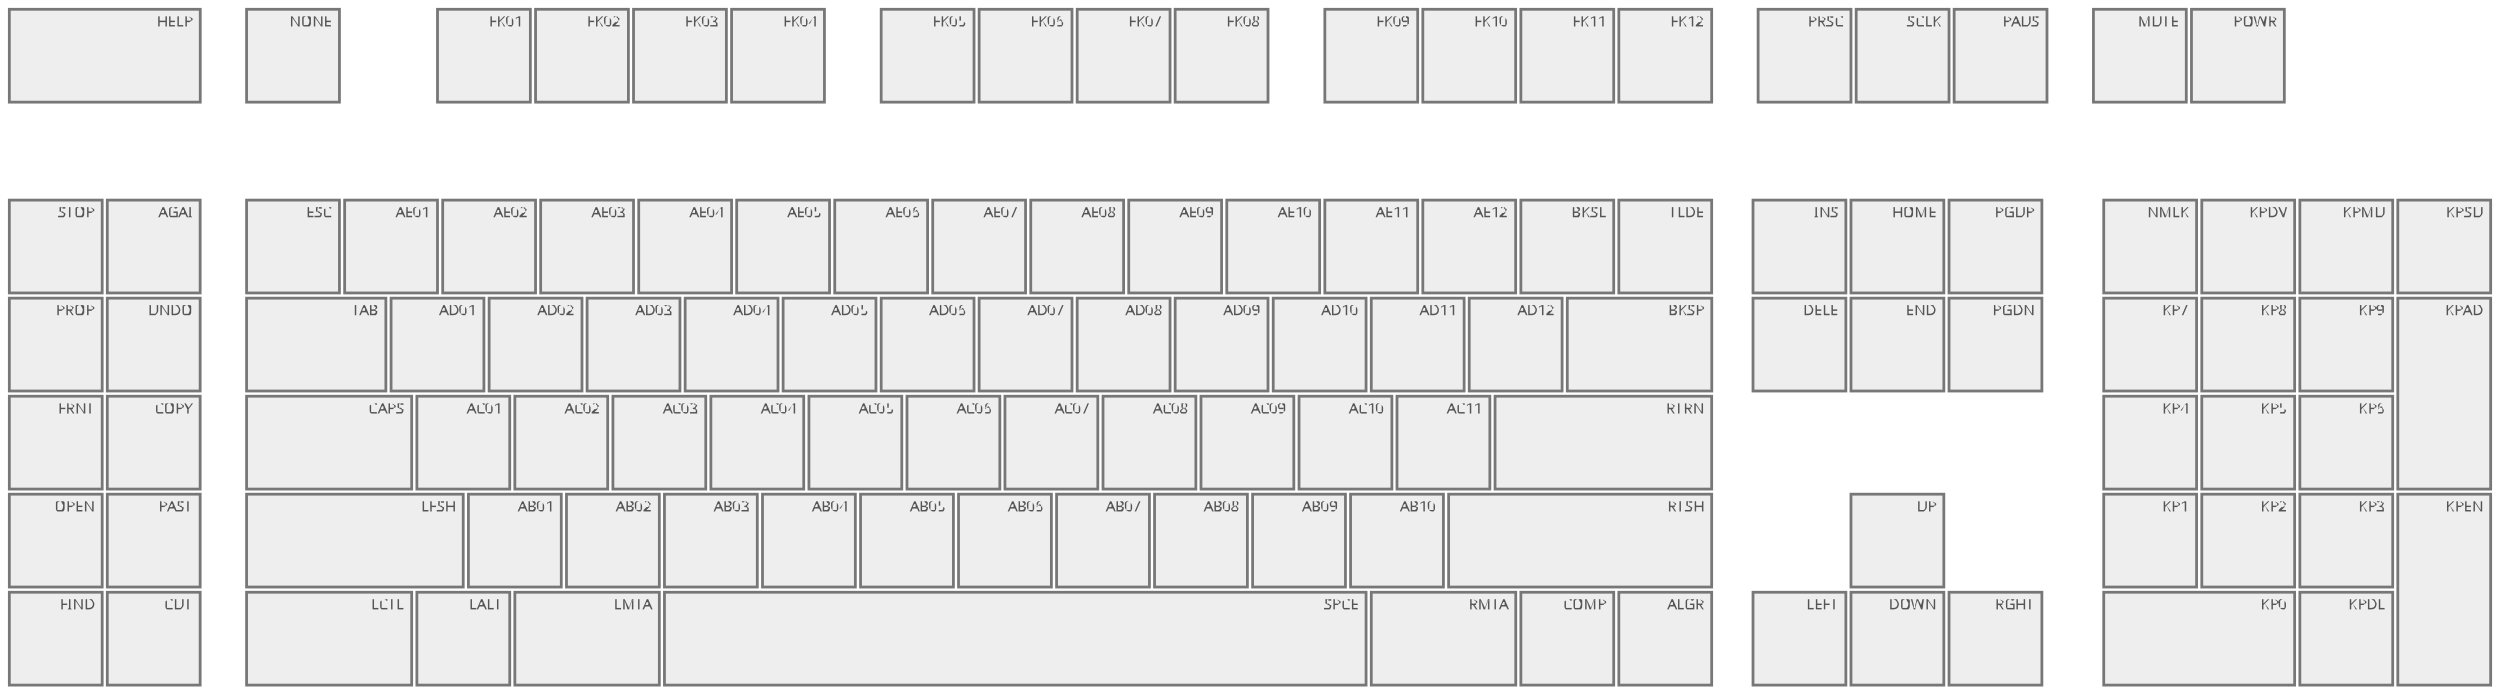
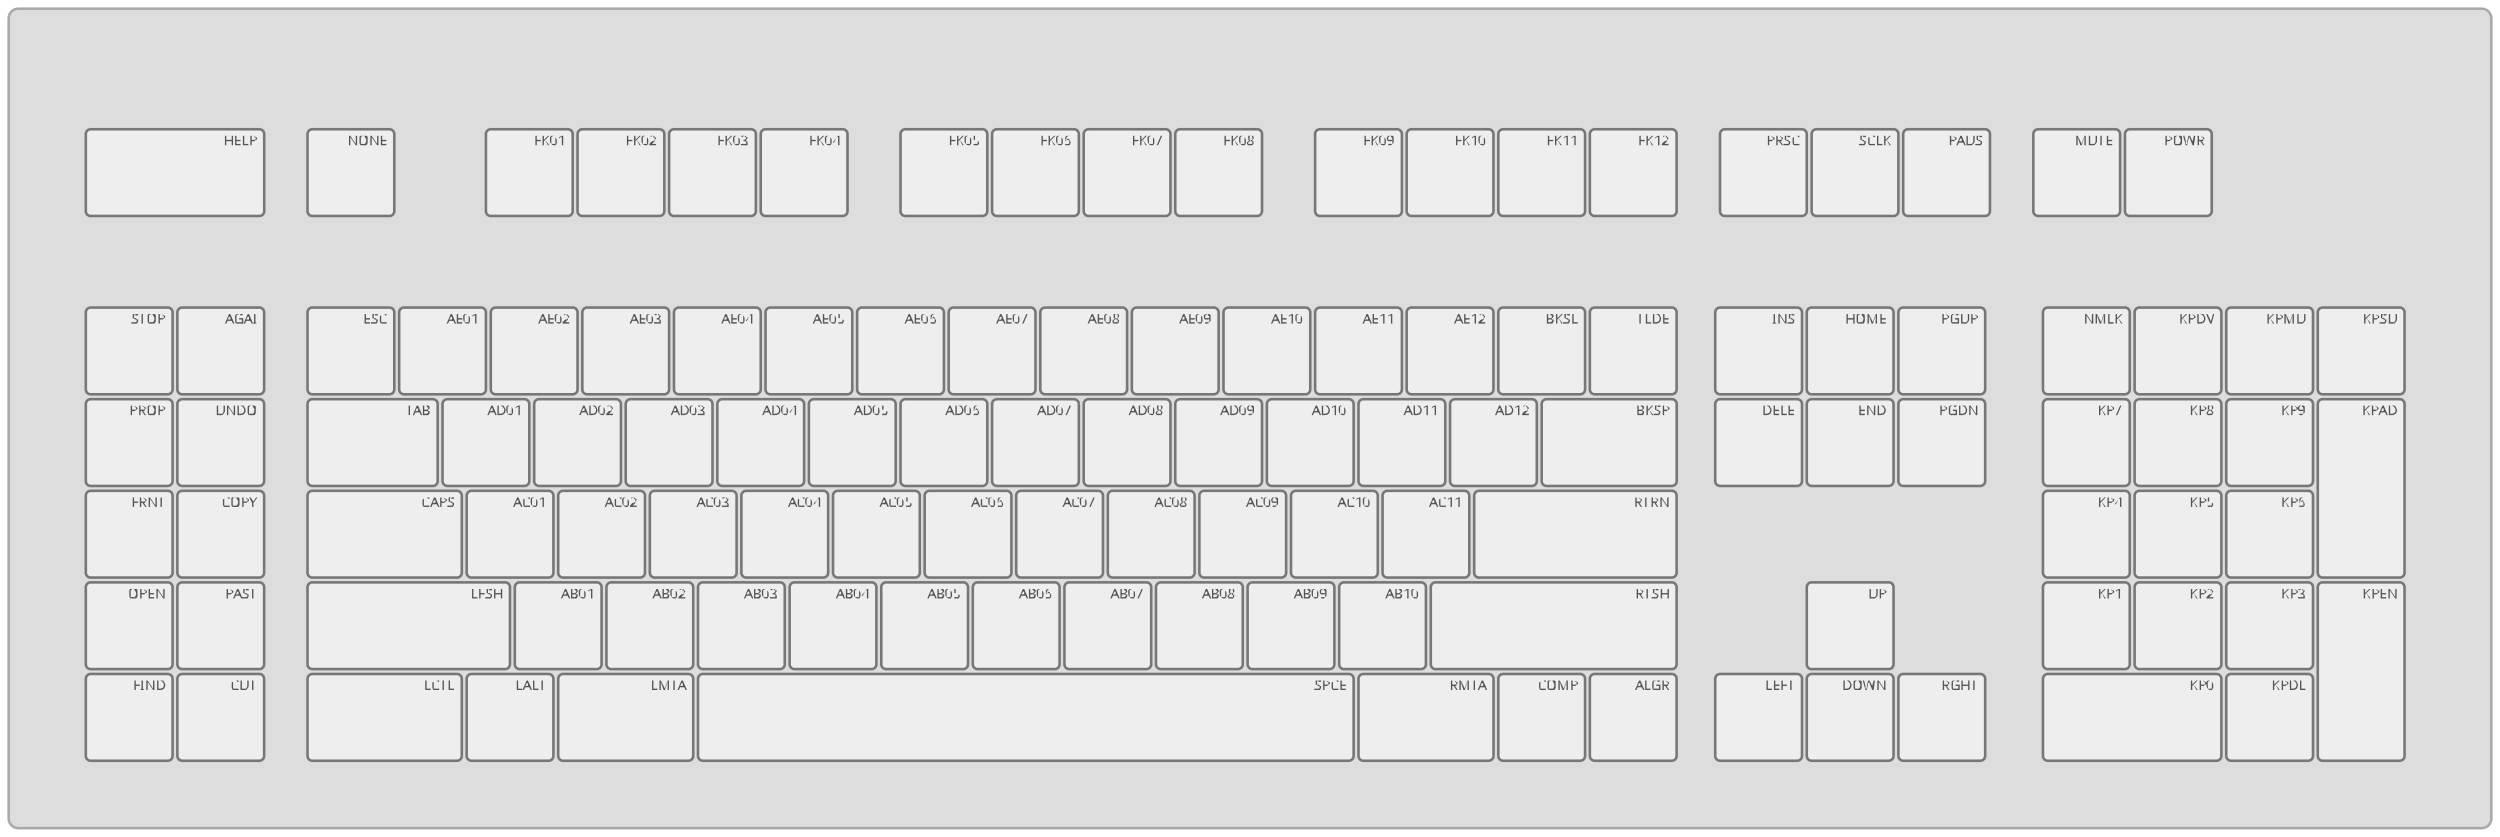
- <svg xmlns="http://www.w3.org/2000/svg" width="1615.333" height="448.667" viewBox="0.789 1.289 26.922 7.478">
-   <style>.key { fill: #eee; stroke: #777; stroke-width: 0.03; }.key-id { fill: #555; font: 0.16px sans-serif; pointer-events: none; }</style>
+ <svg xmlns="http://www.w3.org/2000/svg" width="1728.667" height="578.667" viewBox="-0.1 -0.1 28.811 9.644">
+   <style>.keyboard-frame { fill: var(--doodad-fill, #ddd); stroke: #aaa; stroke-width: 0.03; }.key { fill: var(--key-fill, #eee); stroke: #777; stroke-width: 0.03; }.key-id { fill: var(--key-id-fill, #555); font: 0.16px sans-serif; pointer-events: none; }</style>
  <g id="keyboard-geometry">
+     <g id="keyboard-decorations">
+       <rect class="keyboard-frame" id="doodad-Edges" x="0" y="0" width="28.611" height="9.444" rx="0.111" ry="0.111" />
+     </g>
    <g id="keys">
      <g id="key-HELP" data-key-id="HELP" data-kbd-keycode="138">
-         <rect class="key" x="0.889" y="1.389" width="2.056" height="1" />
+         <rect class="key" x="0.889" y="1.389" width="2.056" height="1" rx="0.056" ry="0.056" />
      </g>
      <g id="key-NONE" data-key-id="NONE" data-kbd-keycode="">
-         <rect class="key" x="3.444" y="1.389" width="1" height="1" />
+         <rect class="key" x="3.444" y="1.389" width="1" height="1" rx="0.056" ry="0.056" />
      </g>
      <g id="key-FK01" data-key-id="FK01" data-kbd-keycode="59">
-         <rect class="key" x="5.5" y="1.389" width="1" height="1" />
+         <rect class="key" x="5.5" y="1.389" width="1" height="1" rx="0.056" ry="0.056" />
      </g>
      <g id="key-FK02" data-key-id="FK02" data-kbd-keycode="60">
-         <rect class="key" x="6.556" y="1.389" width="1" height="1" />
+         <rect class="key" x="6.556" y="1.389" width="1" height="1" rx="0.056" ry="0.056" />
      </g>
      <g id="key-FK03" data-key-id="FK03" data-kbd-keycode="61">
-         <rect class="key" x="7.611" y="1.389" width="1" height="1" />
+         <rect class="key" x="7.611" y="1.389" width="1" height="1" rx="0.056" ry="0.056" />
      </g>
      <g id="key-FK04" data-key-id="FK04" data-kbd-keycode="62">
-         <rect class="key" x="8.667" y="1.389" width="1" height="1" />
+         <rect class="key" x="8.667" y="1.389" width="1" height="1" rx="0.056" ry="0.056" />
      </g>
      <g id="key-FK05" data-key-id="FK05" data-kbd-keycode="63">
-         <rect class="key" x="10.278" y="1.389" width="1" height="1" />
+         <rect class="key" x="10.278" y="1.389" width="1" height="1" rx="0.056" ry="0.056" />
      </g>
      <g id="key-FK06" data-key-id="FK06" data-kbd-keycode="64">
-         <rect class="key" x="11.333" y="1.389" width="1" height="1" />
+         <rect class="key" x="11.333" y="1.389" width="1" height="1" rx="0.056" ry="0.056" />
      </g>
      <g id="key-FK07" data-key-id="FK07" data-kbd-keycode="65">
-         <rect class="key" x="12.389" y="1.389" width="1" height="1" />
+         <rect class="key" x="12.389" y="1.389" width="1" height="1" rx="0.056" ry="0.056" />
      </g>
      <g id="key-FK08" data-key-id="FK08" data-kbd-keycode="66">
-         <rect class="key" x="13.444" y="1.389" width="1" height="1" />
+         <rect class="key" x="13.444" y="1.389" width="1" height="1" rx="0.056" ry="0.056" />
      </g>
      <g id="key-FK09" data-key-id="FK09" data-kbd-keycode="67">
-         <rect class="key" x="15.056" y="1.389" width="1" height="1" />
+         <rect class="key" x="15.056" y="1.389" width="1" height="1" rx="0.056" ry="0.056" />
      </g>
      <g id="key-FK10" data-key-id="FK10" data-kbd-keycode="68">
-         <rect class="key" x="16.111" y="1.389" width="1" height="1" />
+         <rect class="key" x="16.111" y="1.389" width="1" height="1" rx="0.056" ry="0.056" />
      </g>
      <g id="key-FK11" data-key-id="FK11" data-kbd-keycode="87">
-         <rect class="key" x="17.167" y="1.389" width="1" height="1" />
+         <rect class="key" x="17.167" y="1.389" width="1" height="1" rx="0.056" ry="0.056" />
      </g>
      <g id="key-FK12" data-key-id="FK12" data-kbd-keycode="88">
-         <rect class="key" x="18.222" y="1.389" width="1" height="1" />
+         <rect class="key" x="18.222" y="1.389" width="1" height="1" rx="0.056" ry="0.056" />
      </g>
      <g id="key-PRSC" data-key-id="PRSC" data-kbd-keycode="99">
-         <rect class="key" x="19.722" y="1.389" width="1" height="1" />
+         <rect class="key" x="19.722" y="1.389" width="1" height="1" rx="0.056" ry="0.056" />
      </g>
      <g id="key-SCLK" data-key-id="SCLK" data-kbd-keycode="70">
-         <rect class="key" x="20.778" y="1.389" width="1" height="1" />
+         <rect class="key" x="20.778" y="1.389" width="1" height="1" rx="0.056" ry="0.056" />
      </g>
      <g id="key-PAUS" data-key-id="PAUS" data-kbd-keycode="119">
-         <rect class="key" x="21.833" y="1.389" width="1" height="1" />
+         <rect class="key" x="21.833" y="1.389" width="1" height="1" rx="0.056" ry="0.056" />
      </g>
      <g id="key-MUTE" data-key-id="MUTE" data-kbd-keycode="113">
-         <rect class="key" x="23.333" y="1.389" width="1" height="1" />
+         <rect class="key" x="23.333" y="1.389" width="1" height="1" rx="0.056" ry="0.056" />
      </g>
      <g id="key-POWR" data-key-id="POWR" data-kbd-keycode="116">
-         <rect class="key" x="24.389" y="1.389" width="1" height="1" />
+         <rect class="key" x="24.389" y="1.389" width="1" height="1" rx="0.056" ry="0.056" />
      </g>
      <g id="key-STOP" data-key-id="STOP" data-kbd-keycode="128">
-         <rect class="key" x="0.889" y="3.444" width="1" height="1" />
+         <rect class="key" x="0.889" y="3.444" width="1" height="1" rx="0.056" ry="0.056" />
      </g>
      <g id="key-AGAI" data-key-id="AGAI" data-kbd-keycode="129">
-         <rect class="key" x="1.944" y="3.444" width="1" height="1" />
+         <rect class="key" x="1.944" y="3.444" width="1" height="1" rx="0.056" ry="0.056" />
      </g>
      <g id="key-ESC" data-key-id="ESC" data-kbd-keycode="1">
-         <rect class="key" x="3.444" y="3.444" width="1" height="1" />
+         <rect class="key" x="3.444" y="3.444" width="1" height="1" rx="0.056" ry="0.056" />
      </g>
      <g id="key-AE01" data-key-id="AE01" data-kbd-keycode="2">
-         <rect class="key" x="4.5" y="3.444" width="1" height="1" />
+         <rect class="key" x="4.5" y="3.444" width="1" height="1" rx="0.056" ry="0.056" />
      </g>
      <g id="key-AE02" data-key-id="AE02" data-kbd-keycode="3">
-         <rect class="key" x="5.556" y="3.444" width="1" height="1" />
+         <rect class="key" x="5.556" y="3.444" width="1" height="1" rx="0.056" ry="0.056" />
      </g>
      <g id="key-AE03" data-key-id="AE03" data-kbd-keycode="4">
-         <rect class="key" x="6.611" y="3.444" width="1" height="1" />
+         <rect class="key" x="6.611" y="3.444" width="1" height="1" rx="0.056" ry="0.056" />
      </g>
      <g id="key-AE04" data-key-id="AE04" data-kbd-keycode="5">
-         <rect class="key" x="7.667" y="3.444" width="1" height="1" />
+         <rect class="key" x="7.667" y="3.444" width="1" height="1" rx="0.056" ry="0.056" />
      </g>
      <g id="key-AE05" data-key-id="AE05" data-kbd-keycode="6">
-         <rect class="key" x="8.722" y="3.444" width="1" height="1" />
+         <rect class="key" x="8.722" y="3.444" width="1" height="1" rx="0.056" ry="0.056" />
      </g>
      <g id="key-AE06" data-key-id="AE06" data-kbd-keycode="7">
-         <rect class="key" x="9.778" y="3.444" width="1" height="1" />
+         <rect class="key" x="9.778" y="3.444" width="1" height="1" rx="0.056" ry="0.056" />
      </g>
      <g id="key-AE07" data-key-id="AE07" data-kbd-keycode="8">
-         <rect class="key" x="10.833" y="3.444" width="1" height="1" />
+         <rect class="key" x="10.833" y="3.444" width="1" height="1" rx="0.056" ry="0.056" />
      </g>
      <g id="key-AE08" data-key-id="AE08" data-kbd-keycode="9">
-         <rect class="key" x="11.889" y="3.444" width="1" height="1" />
+         <rect class="key" x="11.889" y="3.444" width="1" height="1" rx="0.056" ry="0.056" />
      </g>
      <g id="key-AE09" data-key-id="AE09" data-kbd-keycode="10">
-         <rect class="key" x="12.944" y="3.444" width="1" height="1" />
+         <rect class="key" x="12.944" y="3.444" width="1" height="1" rx="0.056" ry="0.056" />
      </g>
      <g id="key-AE10" data-key-id="AE10" data-kbd-keycode="11">
-         <rect class="key" x="14" y="3.444" width="1" height="1" />
+         <rect class="key" x="14" y="3.444" width="1" height="1" rx="0.056" ry="0.056" />
      </g>
      <g id="key-AE11" data-key-id="AE11" data-kbd-keycode="12">
-         <rect class="key" x="15.056" y="3.444" width="1" height="1" />
+         <rect class="key" x="15.056" y="3.444" width="1" height="1" rx="0.056" ry="0.056" />
      </g>
      <g id="key-AE12" data-key-id="AE12" data-kbd-keycode="13">
-         <rect class="key" x="16.111" y="3.444" width="1" height="1" />
+         <rect class="key" x="16.111" y="3.444" width="1" height="1" rx="0.056" ry="0.056" />
      </g>
      <g id="key-BKSL" data-key-id="BKSL" data-kbd-keycode="43">
-         <rect class="key" x="17.167" y="3.444" width="1" height="1" />
+         <rect class="key" x="17.167" y="3.444" width="1" height="1" rx="0.056" ry="0.056" />
      </g>
      <g id="key-TLDE" data-key-id="TLDE" data-kbd-keycode="41">
-         <rect class="key" x="18.222" y="3.444" width="1" height="1" />
+         <rect class="key" x="18.222" y="3.444" width="1" height="1" rx="0.056" ry="0.056" />
      </g>
      <g id="key-PROP" data-key-id="PROP" data-kbd-keycode="130">
-         <rect class="key" x="0.889" y="4.5" width="1" height="1" />
+         <rect class="key" x="0.889" y="4.5" width="1" height="1" rx="0.056" ry="0.056" />
      </g>
      <g id="key-UNDO" data-key-id="UNDO" data-kbd-keycode="131">
-         <rect class="key" x="1.944" y="4.5" width="1" height="1" />
+         <rect class="key" x="1.944" y="4.5" width="1" height="1" rx="0.056" ry="0.056" />
      </g>
      <g id="key-TAB" data-key-id="TAB" data-kbd-keycode="15">
-         <rect class="key" x="3.444" y="4.5" width="1.5" height="1" />
+         <rect class="key" x="3.444" y="4.5" width="1.5" height="1" rx="0.056" ry="0.056" />
      </g>
      <g id="key-AD01" data-key-id="AD01" data-kbd-keycode="16">
-         <rect class="key" x="5" y="4.5" width="1" height="1" />
+         <rect class="key" x="5" y="4.5" width="1" height="1" rx="0.056" ry="0.056" />
      </g>
      <g id="key-AD02" data-key-id="AD02" data-kbd-keycode="17">
-         <rect class="key" x="6.056" y="4.5" width="1" height="1" />
+         <rect class="key" x="6.056" y="4.5" width="1" height="1" rx="0.056" ry="0.056" />
      </g>
      <g id="key-AD03" data-key-id="AD03" data-kbd-keycode="18">
-         <rect class="key" x="7.111" y="4.5" width="1" height="1" />
+         <rect class="key" x="7.111" y="4.5" width="1" height="1" rx="0.056" ry="0.056" />
      </g>
      <g id="key-AD04" data-key-id="AD04" data-kbd-keycode="19">
-         <rect class="key" x="8.167" y="4.5" width="1" height="1" />
+         <rect class="key" x="8.167" y="4.5" width="1" height="1" rx="0.056" ry="0.056" />
      </g>
      <g id="key-AD05" data-key-id="AD05" data-kbd-keycode="20">
-         <rect class="key" x="9.222" y="4.5" width="1" height="1" />
+         <rect class="key" x="9.222" y="4.5" width="1" height="1" rx="0.056" ry="0.056" />
      </g>
      <g id="key-AD06" data-key-id="AD06" data-kbd-keycode="21">
-         <rect class="key" x="10.278" y="4.5" width="1" height="1" />
+         <rect class="key" x="10.278" y="4.5" width="1" height="1" rx="0.056" ry="0.056" />
      </g>
      <g id="key-AD07" data-key-id="AD07" data-kbd-keycode="22">
-         <rect class="key" x="11.333" y="4.5" width="1" height="1" />
+         <rect class="key" x="11.333" y="4.5" width="1" height="1" rx="0.056" ry="0.056" />
      </g>
      <g id="key-AD08" data-key-id="AD08" data-kbd-keycode="23">
-         <rect class="key" x="12.389" y="4.5" width="1" height="1" />
+         <rect class="key" x="12.389" y="4.5" width="1" height="1" rx="0.056" ry="0.056" />
      </g>
      <g id="key-AD09" data-key-id="AD09" data-kbd-keycode="24">
-         <rect class="key" x="13.444" y="4.5" width="1" height="1" />
+         <rect class="key" x="13.444" y="4.5" width="1" height="1" rx="0.056" ry="0.056" />
      </g>
      <g id="key-AD10" data-key-id="AD10" data-kbd-keycode="25">
-         <rect class="key" x="14.5" y="4.5" width="1" height="1" />
+         <rect class="key" x="14.5" y="4.5" width="1" height="1" rx="0.056" ry="0.056" />
      </g>
      <g id="key-AD11" data-key-id="AD11" data-kbd-keycode="26">
-         <rect class="key" x="15.556" y="4.5" width="1" height="1" />
+         <rect class="key" x="15.556" y="4.5" width="1" height="1" rx="0.056" ry="0.056" />
      </g>
      <g id="key-AD12" data-key-id="AD12" data-kbd-keycode="27">
-         <rect class="key" x="16.611" y="4.5" width="1" height="1" />
+         <rect class="key" x="16.611" y="4.5" width="1" height="1" rx="0.056" ry="0.056" />
      </g>
      <g id="key-BKSP" data-key-id="BKSP" data-kbd-keycode="14">
-         <rect class="key" x="17.667" y="4.5" width="1.556" height="1" />
+         <rect class="key" x="17.667" y="4.5" width="1.556" height="1" rx="0.056" ry="0.056" style="--key-fill: #555" />
      </g>
      <g id="key-FRNT" data-key-id="FRNT" data-kbd-keycode="132">
-         <rect class="key" x="0.889" y="5.556" width="1" height="1" />
+         <rect class="key" x="0.889" y="5.556" width="1" height="1" rx="0.056" ry="0.056" />
      </g>
      <g id="key-COPY" data-key-id="COPY" data-kbd-keycode="133">
-         <rect class="key" x="1.944" y="5.556" width="1" height="1" />
+         <rect class="key" x="1.944" y="5.556" width="1" height="1" rx="0.056" ry="0.056" />
      </g>
      <g id="key-CAPS" data-key-id="CAPS" data-kbd-keycode="58">
-         <rect class="key" x="3.444" y="5.556" width="1.778" height="1" />
+         <rect class="key" x="3.444" y="5.556" width="1.778" height="1" rx="0.056" ry="0.056" />
      </g>
      <g id="key-AC01" data-key-id="AC01" data-kbd-keycode="30">
-         <rect class="key" x="5.278" y="5.556" width="1" height="1" />
+         <rect class="key" x="5.278" y="5.556" width="1" height="1" rx="0.056" ry="0.056" />
      </g>
      <g id="key-AC02" data-key-id="AC02" data-kbd-keycode="31">
-         <rect class="key" x="6.333" y="5.556" width="1" height="1" />
+         <rect class="key" x="6.333" y="5.556" width="1" height="1" rx="0.056" ry="0.056" />
      </g>
      <g id="key-AC03" data-key-id="AC03" data-kbd-keycode="32">
-         <rect class="key" x="7.389" y="5.556" width="1" height="1" />
+         <rect class="key" x="7.389" y="5.556" width="1" height="1" rx="0.056" ry="0.056" />
      </g>
      <g id="key-AC04" data-key-id="AC04" data-kbd-keycode="33">
-         <rect class="key" x="8.444" y="5.556" width="1" height="1" />
+         <rect class="key" x="8.444" y="5.556" width="1" height="1" rx="0.056" ry="0.056" />
      </g>
      <g id="key-AC05" data-key-id="AC05" data-kbd-keycode="34">
-         <rect class="key" x="9.5" y="5.556" width="1" height="1" />
+         <rect class="key" x="9.5" y="5.556" width="1" height="1" rx="0.056" ry="0.056" />
      </g>
      <g id="key-AC06" data-key-id="AC06" data-kbd-keycode="35">
-         <rect class="key" x="10.556" y="5.556" width="1" height="1" />
+         <rect class="key" x="10.556" y="5.556" width="1" height="1" rx="0.056" ry="0.056" />
      </g>
      <g id="key-AC07" data-key-id="AC07" data-kbd-keycode="36">
-         <rect class="key" x="11.611" y="5.556" width="1" height="1" />
+         <rect class="key" x="11.611" y="5.556" width="1" height="1" rx="0.056" ry="0.056" />
      </g>
      <g id="key-AC08" data-key-id="AC08" data-kbd-keycode="37">
-         <rect class="key" x="12.667" y="5.556" width="1" height="1" />
+         <rect class="key" x="12.667" y="5.556" width="1" height="1" rx="0.056" ry="0.056" />
      </g>
      <g id="key-AC09" data-key-id="AC09" data-kbd-keycode="38">
-         <rect class="key" x="13.722" y="5.556" width="1" height="1" />
+         <rect class="key" x="13.722" y="5.556" width="1" height="1" rx="0.056" ry="0.056" />
      </g>
      <g id="key-AC10" data-key-id="AC10" data-kbd-keycode="39">
-         <rect class="key" x="14.778" y="5.556" width="1" height="1" />
+         <rect class="key" x="14.778" y="5.556" width="1" height="1" rx="0.056" ry="0.056" />
      </g>
      <g id="key-AC11" data-key-id="AC11" data-kbd-keycode="40">
-         <rect class="key" x="15.833" y="5.556" width="1" height="1" />
+         <rect class="key" x="15.833" y="5.556" width="1" height="1" rx="0.056" ry="0.056" />
      </g>
      <g id="key-RTRN" data-key-id="RTRN" data-kbd-keycode="28">
-         <rect class="key" x="16.889" y="5.556" width="2.333" height="1" />
+         <rect class="key" x="16.889" y="5.556" width="2.333" height="1" rx="0.056" ry="0.056" />
      </g>
      <g id="key-OPEN" data-key-id="OPEN" data-kbd-keycode="134">
-         <rect class="key" x="0.889" y="6.611" width="1" height="1" />
+         <rect class="key" x="0.889" y="6.611" width="1" height="1" rx="0.056" ry="0.056" />
      </g>
      <g id="key-PAST" data-key-id="PAST" data-kbd-keycode="135">
-         <rect class="key" x="1.944" y="6.611" width="1" height="1" />
+         <rect class="key" x="1.944" y="6.611" width="1" height="1" rx="0.056" ry="0.056" />
      </g>
      <g id="key-LFSH" data-key-id="LFSH" data-kbd-keycode="42">
-         <rect class="key" x="3.444" y="6.611" width="2.333" height="1" />
+         <rect class="key" x="3.444" y="6.611" width="2.333" height="1" rx="0.056" ry="0.056" />
      </g>
      <g id="key-AB01" data-key-id="AB01" data-kbd-keycode="44">
-         <rect class="key" x="5.833" y="6.611" width="1" height="1" />
+         <rect class="key" x="5.833" y="6.611" width="1" height="1" rx="0.056" ry="0.056" />
      </g>
      <g id="key-AB02" data-key-id="AB02" data-kbd-keycode="45">
-         <rect class="key" x="6.889" y="6.611" width="1" height="1" />
+         <rect class="key" x="6.889" y="6.611" width="1" height="1" rx="0.056" ry="0.056" />
      </g>
      <g id="key-AB03" data-key-id="AB03" data-kbd-keycode="46">
-         <rect class="key" x="7.944" y="6.611" width="1" height="1" />
+         <rect class="key" x="7.944" y="6.611" width="1" height="1" rx="0.056" ry="0.056" />
      </g>
      <g id="key-AB04" data-key-id="AB04" data-kbd-keycode="47">
-         <rect class="key" x="9" y="6.611" width="1" height="1" />
+         <rect class="key" x="9" y="6.611" width="1" height="1" rx="0.056" ry="0.056" />
      </g>
      <g id="key-AB05" data-key-id="AB05" data-kbd-keycode="48">
-         <rect class="key" x="10.056" y="6.611" width="1" height="1" />
+         <rect class="key" x="10.056" y="6.611" width="1" height="1" rx="0.056" ry="0.056" />
      </g>
      <g id="key-AB06" data-key-id="AB06" data-kbd-keycode="49">
-         <rect class="key" x="11.111" y="6.611" width="1" height="1" />
+         <rect class="key" x="11.111" y="6.611" width="1" height="1" rx="0.056" ry="0.056" />
      </g>
      <g id="key-AB07" data-key-id="AB07" data-kbd-keycode="50">
-         <rect class="key" x="12.167" y="6.611" width="1" height="1" />
+         <rect class="key" x="12.167" y="6.611" width="1" height="1" rx="0.056" ry="0.056" />
      </g>
      <g id="key-AB08" data-key-id="AB08" data-kbd-keycode="51">
-         <rect class="key" x="13.222" y="6.611" width="1" height="1" />
+         <rect class="key" x="13.222" y="6.611" width="1" height="1" rx="0.056" ry="0.056" />
      </g>
      <g id="key-AB09" data-key-id="AB09" data-kbd-keycode="52">
-         <rect class="key" x="14.278" y="6.611" width="1" height="1" />
+         <rect class="key" x="14.278" y="6.611" width="1" height="1" rx="0.056" ry="0.056" />
      </g>
      <g id="key-AB10" data-key-id="AB10" data-kbd-keycode="53">
-         <rect class="key" x="15.333" y="6.611" width="1" height="1" />
+         <rect class="key" x="15.333" y="6.611" width="1" height="1" rx="0.056" ry="0.056" />
      </g>
      <g id="key-RTSH" data-key-id="RTSH" data-kbd-keycode="54">
-         <rect class="key" x="16.389" y="6.611" width="2.833" height="1" />
+         <rect class="key" x="16.389" y="6.611" width="2.833" height="1" rx="0.056" ry="0.056" style="--key-fill: #555" />
      </g>
      <g id="key-FIND" data-key-id="FIND" data-kbd-keycode="136">
-         <rect class="key" x="0.889" y="7.667" width="1" height="1" />
+         <rect class="key" x="0.889" y="7.667" width="1" height="1" rx="0.056" ry="0.056" />
      </g>
      <g id="key-CUT" data-key-id="CUT" data-kbd-keycode="137">
-         <rect class="key" x="1.944" y="7.667" width="1" height="1" />
+         <rect class="key" x="1.944" y="7.667" width="1" height="1" rx="0.056" ry="0.056" />
      </g>
      <g id="key-LCTL" data-key-id="LCTL" data-kbd-keycode="29">
-         <rect class="key" x="3.444" y="7.667" width="1.778" height="1" />
+         <rect class="key" x="3.444" y="7.667" width="1.778" height="1" rx="0.056" ry="0.056" />
      </g>
      <g id="key-LALT" data-key-id="LALT" data-kbd-keycode="56">
-         <rect class="key" x="5.278" y="7.667" width="1" height="1" />
+         <rect class="key" x="5.278" y="7.667" width="1" height="1" rx="0.056" ry="0.056" />
      </g>
      <g id="key-LMTA" data-key-id="LMTA" data-kbd-keycode="125">
-         <rect class="key" x="6.333" y="7.667" width="1.556" height="1" />
+         <rect class="key" x="6.333" y="7.667" width="1.556" height="1" rx="0.056" ry="0.056" />
      </g>
      <g id="key-SPCE" data-key-id="SPCE" data-kbd-keycode="57">
-         <rect class="key" x="7.944" y="7.667" width="7.556" height="1" />
+         <rect class="key" x="7.944" y="7.667" width="7.556" height="1" rx="0.056" ry="0.056" />
      </g>
      <g id="key-RMTA" data-key-id="RMTA" data-kbd-keycode="126">
-         <rect class="key" x="15.556" y="7.667" width="1.556" height="1" />
+         <rect class="key" x="15.556" y="7.667" width="1.556" height="1" rx="0.056" ry="0.056" />
      </g>
      <g id="key-COMP" data-key-id="COMP" data-kbd-keycode="127">
-         <rect class="key" x="17.167" y="7.667" width="1" height="1" />
+         <rect class="key" x="17.167" y="7.667" width="1" height="1" rx="0.056" ry="0.056" />
      </g>
      <g id="key-ALGR" data-key-id="ALGR" data-kbd-keycode="100">
-         <rect class="key" x="18.222" y="7.667" width="1" height="1" />
+         <rect class="key" x="18.222" y="7.667" width="1" height="1" rx="0.056" ry="0.056" />
      </g>
      <g id="key-INS" data-key-id="INS" data-kbd-keycode="110">
-         <rect class="key" x="19.667" y="3.444" width="1" height="1" />
+         <rect class="key" x="19.667" y="3.444" width="1" height="1" rx="0.056" ry="0.056" />
      </g>
      <g id="key-HOME" data-key-id="HOME" data-kbd-keycode="102">
-         <rect class="key" x="20.722" y="3.444" width="1" height="1" />
+         <rect class="key" x="20.722" y="3.444" width="1" height="1" rx="0.056" ry="0.056" />
      </g>
      <g id="key-PGUP" data-key-id="PGUP" data-kbd-keycode="104">
-         <rect class="key" x="21.778" y="3.444" width="1" height="1" />
+         <rect class="key" x="21.778" y="3.444" width="1" height="1" rx="0.056" ry="0.056" />
      </g>
      <g id="key-DELE" data-key-id="DELE" data-kbd-keycode="111">
-         <rect class="key" x="19.667" y="4.5" width="1" height="1" />
+         <rect class="key" x="19.667" y="4.5" width="1" height="1" rx="0.056" ry="0.056" />
      </g>
      <g id="key-END" data-key-id="END" data-kbd-keycode="107">
-         <rect class="key" x="20.722" y="4.5" width="1" height="1" />
+         <rect class="key" x="20.722" y="4.5" width="1" height="1" rx="0.056" ry="0.056" />
      </g>
      <g id="key-PGDN" data-key-id="PGDN" data-kbd-keycode="109">
-         <rect class="key" x="21.778" y="4.5" width="1" height="1" />
+         <rect class="key" x="21.778" y="4.5" width="1" height="1" rx="0.056" ry="0.056" />
      </g>
      <g id="key-UP" data-key-id="UP" data-kbd-keycode="103">
-         <rect class="key" x="20.722" y="6.611" width="1" height="1" />
+         <rect class="key" x="20.722" y="6.611" width="1" height="1" rx="0.056" ry="0.056" />
      </g>
      <g id="key-LEFT" data-key-id="LEFT" data-kbd-keycode="105">
-         <rect class="key" x="19.667" y="7.667" width="1" height="1" />
+         <rect class="key" x="19.667" y="7.667" width="1" height="1" rx="0.056" ry="0.056" />
      </g>
      <g id="key-DOWN" data-key-id="DOWN" data-kbd-keycode="108">
-         <rect class="key" x="20.722" y="7.667" width="1" height="1" />
+         <rect class="key" x="20.722" y="7.667" width="1" height="1" rx="0.056" ry="0.056" />
      </g>
      <g id="key-RGHT" data-key-id="RGHT" data-kbd-keycode="106">
-         <rect class="key" x="21.778" y="7.667" width="1" height="1" />
+         <rect class="key" x="21.778" y="7.667" width="1" height="1" rx="0.056" ry="0.056" />
      </g>
      <g id="key-NMLK" data-key-id="NMLK" data-kbd-keycode="69">
-         <rect class="key" x="23.444" y="3.444" width="1" height="1" />
+         <rect class="key" x="23.444" y="3.444" width="1" height="1" rx="0.056" ry="0.056" />
      </g>
      <g id="key-KPDV" data-key-id="KPDV" data-kbd-keycode="98">
-         <rect class="key" x="24.5" y="3.444" width="1" height="1" />
+         <rect class="key" x="24.5" y="3.444" width="1" height="1" rx="0.056" ry="0.056" />
      </g>
      <g id="key-KPMU" data-key-id="KPMU" data-kbd-keycode="55">
-         <rect class="key" x="25.556" y="3.444" width="1" height="1" />
+         <rect class="key" x="25.556" y="3.444" width="1" height="1" rx="0.056" ry="0.056" />
      </g>
      <g id="key-KPSU" data-key-id="KPSU" data-kbd-keycode="74">
-         <rect class="key" x="26.611" y="3.444" width="1" height="1" />
+         <rect class="key" x="26.611" y="3.444" width="1" height="1" rx="0.056" ry="0.056" />
      </g>
      <g id="key-KP7" data-key-id="KP7" data-kbd-keycode="71">
-         <rect class="key" x="23.444" y="4.5" width="1" height="1" />
+         <rect class="key" x="23.444" y="4.5" width="1" height="1" rx="0.056" ry="0.056" />
      </g>
      <g id="key-KP8" data-key-id="KP8" data-kbd-keycode="72">
-         <rect class="key" x="24.5" y="4.5" width="1" height="1" />
+         <rect class="key" x="24.5" y="4.5" width="1" height="1" rx="0.056" ry="0.056" />
      </g>
      <g id="key-KP9" data-key-id="KP9" data-kbd-keycode="73">
-         <rect class="key" x="25.556" y="4.5" width="1" height="1" />
+         <rect class="key" x="25.556" y="4.5" width="1" height="1" rx="0.056" ry="0.056" />
      </g>
      <g id="key-KPAD" data-key-id="KPAD" data-kbd-keycode="78">
-         <rect class="key" x="26.611" y="4.5" width="1" height="2.056" />
+         <rect class="key" x="26.611" y="4.5" width="1" height="2.056" rx="0.056" ry="0.056" style="--key-fill: #555" />
      </g>
      <g id="key-KP4" data-key-id="KP4" data-kbd-keycode="75">
-         <rect class="key" x="23.444" y="5.556" width="1" height="1" />
+         <rect class="key" x="23.444" y="5.556" width="1" height="1" rx="0.056" ry="0.056" />
      </g>
      <g id="key-KP5" data-key-id="KP5" data-kbd-keycode="76">
-         <rect class="key" x="24.5" y="5.556" width="1" height="1" />
+         <rect class="key" x="24.5" y="5.556" width="1" height="1" rx="0.056" ry="0.056" />
      </g>
      <g id="key-KP6" data-key-id="KP6" data-kbd-keycode="77">
-         <rect class="key" x="25.556" y="5.556" width="1" height="1" />
+         <rect class="key" x="25.556" y="5.556" width="1" height="1" rx="0.056" ry="0.056" />
      </g>
      <g id="key-KP1" data-key-id="KP1" data-kbd-keycode="79">
-         <rect class="key" x="23.444" y="6.611" width="1" height="1" />
+         <rect class="key" x="23.444" y="6.611" width="1" height="1" rx="0.056" ry="0.056" />
      </g>
      <g id="key-KP2" data-key-id="KP2" data-kbd-keycode="80">
-         <rect class="key" x="24.5" y="6.611" width="1" height="1" />
+         <rect class="key" x="24.5" y="6.611" width="1" height="1" rx="0.056" ry="0.056" />
      </g>
      <g id="key-KP3" data-key-id="KP3" data-kbd-keycode="81">
-         <rect class="key" x="25.556" y="6.611" width="1" height="1" />
+         <rect class="key" x="25.556" y="6.611" width="1" height="1" rx="0.056" ry="0.056" />
      </g>
      <g id="key-KPEN" data-key-id="KPEN" data-kbd-keycode="96">
-         <rect class="key" x="26.611" y="6.611" width="1" height="2.056" />
+         <rect class="key" x="26.611" y="6.611" width="1" height="2.056" rx="0.056" ry="0.056" style="--key-fill: #555" />
      </g>
      <g id="key-KP0" data-key-id="KP0" data-kbd-keycode="82">
-         <rect class="key" x="23.444" y="7.667" width="2.056" height="1" />
+         <rect class="key" x="23.444" y="7.667" width="2.056" height="1" rx="0.056" ry="0.056" />
      </g>
      <g id="key-KPDL" data-key-id="KPDL" data-kbd-keycode="83">
-         <rect class="key" x="25.556" y="7.667" width="1" height="1" />
+         <rect class="key" x="25.556" y="7.667" width="1" height="1" rx="0.056" ry="0.056" />
      </g>
    </g>
  </g>
  <g id="factory-legends">
    <text class="key-id" x="2.864" y="1.449" text-anchor="end" dominant-baseline="hanging">HELP</text>
    <text class="key-id" x="4.364" y="1.449" text-anchor="end" dominant-baseline="hanging">NONE</text>
    <text class="key-id" x="6.42" y="1.449" text-anchor="end" dominant-baseline="hanging">FK01</text>
    <text class="key-id" x="7.476" y="1.449" text-anchor="end" dominant-baseline="hanging">FK02</text>
    <text class="key-id" x="8.531" y="1.449" text-anchor="end" dominant-baseline="hanging">FK03</text>
    <text class="key-id" x="9.587" y="1.449" text-anchor="end" dominant-baseline="hanging">FK04</text>
    <text class="key-id" x="11.198" y="1.449" text-anchor="end" dominant-baseline="hanging">FK05</text>
    <text class="key-id" x="12.253" y="1.449" text-anchor="end" dominant-baseline="hanging">FK06</text>
    <text class="key-id" x="13.309" y="1.449" text-anchor="end" dominant-baseline="hanging">FK07</text>
    <text class="key-id" x="14.364" y="1.449" text-anchor="end" dominant-baseline="hanging">FK08</text>
    <text class="key-id" x="15.976" y="1.449" text-anchor="end" dominant-baseline="hanging">FK09</text>
    <text class="key-id" x="17.031" y="1.449" text-anchor="end" dominant-baseline="hanging">FK10</text>
    <text class="key-id" x="18.087" y="1.449" text-anchor="end" dominant-baseline="hanging">FK11</text>
    <text class="key-id" x="19.142" y="1.449" text-anchor="end" dominant-baseline="hanging">FK12</text>
    <text class="key-id" x="20.642" y="1.449" text-anchor="end" dominant-baseline="hanging">PRSC</text>
    <text class="key-id" x="21.698" y="1.449" text-anchor="end" dominant-baseline="hanging">SCLK</text>
    <text class="key-id" x="22.753" y="1.449" text-anchor="end" dominant-baseline="hanging">PAUS</text>
    <text class="key-id" x="24.253" y="1.449" text-anchor="end" dominant-baseline="hanging">MUTE</text>
    <text class="key-id" x="25.309" y="1.449" text-anchor="end" dominant-baseline="hanging">POWR</text>
    <text class="key-id" x="1.809" y="3.504" text-anchor="end" dominant-baseline="hanging">STOP</text>
    <text class="key-id" x="2.864" y="3.504" text-anchor="end" dominant-baseline="hanging">AGAI</text>
    <text class="key-id" x="4.364" y="3.504" text-anchor="end" dominant-baseline="hanging">ESC</text>
    <text class="key-id" x="5.42" y="3.504" text-anchor="end" dominant-baseline="hanging">AE01</text>
    <text class="key-id" x="6.476" y="3.504" text-anchor="end" dominant-baseline="hanging">AE02</text>
    <text class="key-id" x="7.531" y="3.504" text-anchor="end" dominant-baseline="hanging">AE03</text>
    <text class="key-id" x="8.587" y="3.504" text-anchor="end" dominant-baseline="hanging">AE04</text>
    <text class="key-id" x="9.642" y="3.504" text-anchor="end" dominant-baseline="hanging">AE05</text>
    <text class="key-id" x="10.698" y="3.504" text-anchor="end" dominant-baseline="hanging">AE06</text>
    <text class="key-id" x="11.753" y="3.504" text-anchor="end" dominant-baseline="hanging">AE07</text>
    <text class="key-id" x="12.809" y="3.504" text-anchor="end" dominant-baseline="hanging">AE08</text>
    <text class="key-id" x="13.864" y="3.504" text-anchor="end" dominant-baseline="hanging">AE09</text>
    <text class="key-id" x="14.92" y="3.504" text-anchor="end" dominant-baseline="hanging">AE10</text>
    <text class="key-id" x="15.976" y="3.504" text-anchor="end" dominant-baseline="hanging">AE11</text>
    <text class="key-id" x="17.031" y="3.504" text-anchor="end" dominant-baseline="hanging">AE12</text>
    <text class="key-id" x="18.087" y="3.504" text-anchor="end" dominant-baseline="hanging">BKSL</text>
    <text class="key-id" x="19.142" y="3.504" text-anchor="end" dominant-baseline="hanging">TLDE</text>
    <text class="key-id" x="1.809" y="4.56" text-anchor="end" dominant-baseline="hanging">PROP</text>
    <text class="key-id" x="2.864" y="4.56" text-anchor="end" dominant-baseline="hanging">UNDO</text>
    <text class="key-id" x="4.864" y="4.56" text-anchor="end" dominant-baseline="hanging">TAB</text>
    <text class="key-id" x="5.92" y="4.56" text-anchor="end" dominant-baseline="hanging">AD01</text>
    <text class="key-id" x="6.976" y="4.56" text-anchor="end" dominant-baseline="hanging">AD02</text>
    <text class="key-id" x="8.031" y="4.56" text-anchor="end" dominant-baseline="hanging">AD03</text>
    <text class="key-id" x="9.087" y="4.56" text-anchor="end" dominant-baseline="hanging">AD04</text>
    <text class="key-id" x="10.142" y="4.56" text-anchor="end" dominant-baseline="hanging">AD05</text>
    <text class="key-id" x="11.198" y="4.56" text-anchor="end" dominant-baseline="hanging">AD06</text>
    <text class="key-id" x="12.253" y="4.56" text-anchor="end" dominant-baseline="hanging">AD07</text>
    <text class="key-id" x="13.309" y="4.56" text-anchor="end" dominant-baseline="hanging">AD08</text>
    <text class="key-id" x="14.364" y="4.56" text-anchor="end" dominant-baseline="hanging">AD09</text>
    <text class="key-id" x="15.42" y="4.56" text-anchor="end" dominant-baseline="hanging">AD10</text>
    <text class="key-id" x="16.476" y="4.56" text-anchor="end" dominant-baseline="hanging">AD11</text>
    <text class="key-id" x="17.531" y="4.56" text-anchor="end" dominant-baseline="hanging">AD12</text>
-     <text class="key-id" x="19.142" y="4.56" text-anchor="end" dominant-baseline="hanging">BKSP</text>
+     <text class="key-id" x="19.142" y="4.56" text-anchor="end" dominant-baseline="hanging" style="--key-id-fill: #eee">BKSP</text>
    <text class="key-id" x="1.809" y="5.616" text-anchor="end" dominant-baseline="hanging">FRNT</text>
    <text class="key-id" x="2.864" y="5.616" text-anchor="end" dominant-baseline="hanging">COPY</text>
    <text class="key-id" x="5.142" y="5.616" text-anchor="end" dominant-baseline="hanging">CAPS</text>
    <text class="key-id" x="6.198" y="5.616" text-anchor="end" dominant-baseline="hanging">AC01</text>
    <text class="key-id" x="7.253" y="5.616" text-anchor="end" dominant-baseline="hanging">AC02</text>
    <text class="key-id" x="8.309" y="5.616" text-anchor="end" dominant-baseline="hanging">AC03</text>
    <text class="key-id" x="9.364" y="5.616" text-anchor="end" dominant-baseline="hanging">AC04</text>
    <text class="key-id" x="10.42" y="5.616" text-anchor="end" dominant-baseline="hanging">AC05</text>
    <text class="key-id" x="11.476" y="5.616" text-anchor="end" dominant-baseline="hanging">AC06</text>
    <text class="key-id" x="12.531" y="5.616" text-anchor="end" dominant-baseline="hanging">AC07</text>
    <text class="key-id" x="13.587" y="5.616" text-anchor="end" dominant-baseline="hanging">AC08</text>
    <text class="key-id" x="14.642" y="5.616" text-anchor="end" dominant-baseline="hanging">AC09</text>
    <text class="key-id" x="15.698" y="5.616" text-anchor="end" dominant-baseline="hanging">AC10</text>
    <text class="key-id" x="16.753" y="5.616" text-anchor="end" dominant-baseline="hanging">AC11</text>
    <text class="key-id" x="19.142" y="5.616" text-anchor="end" dominant-baseline="hanging">RTRN</text>
    <text class="key-id" x="1.809" y="6.671" text-anchor="end" dominant-baseline="hanging">OPEN</text>
    <text class="key-id" x="2.864" y="6.671" text-anchor="end" dominant-baseline="hanging">PAST</text>
    <text class="key-id" x="5.698" y="6.671" text-anchor="end" dominant-baseline="hanging">LFSH</text>
    <text class="key-id" x="6.753" y="6.671" text-anchor="end" dominant-baseline="hanging">AB01</text>
    <text class="key-id" x="7.809" y="6.671" text-anchor="end" dominant-baseline="hanging">AB02</text>
    <text class="key-id" x="8.864" y="6.671" text-anchor="end" dominant-baseline="hanging">AB03</text>
    <text class="key-id" x="9.92" y="6.671" text-anchor="end" dominant-baseline="hanging">AB04</text>
    <text class="key-id" x="10.976" y="6.671" text-anchor="end" dominant-baseline="hanging">AB05</text>
    <text class="key-id" x="12.031" y="6.671" text-anchor="end" dominant-baseline="hanging">AB06</text>
    <text class="key-id" x="13.087" y="6.671" text-anchor="end" dominant-baseline="hanging">AB07</text>
    <text class="key-id" x="14.142" y="6.671" text-anchor="end" dominant-baseline="hanging">AB08</text>
    <text class="key-id" x="15.198" y="6.671" text-anchor="end" dominant-baseline="hanging">AB09</text>
    <text class="key-id" x="16.253" y="6.671" text-anchor="end" dominant-baseline="hanging">AB10</text>
-     <text class="key-id" x="19.142" y="6.671" text-anchor="end" dominant-baseline="hanging">RTSH</text>
+     <text class="key-id" x="19.142" y="6.671" text-anchor="end" dominant-baseline="hanging" style="--key-id-fill: #eee">RTSH</text>
    <text class="key-id" x="1.809" y="7.727" text-anchor="end" dominant-baseline="hanging">FIND</text>
    <text class="key-id" x="2.864" y="7.727" text-anchor="end" dominant-baseline="hanging">CUT</text>
    <text class="key-id" x="5.142" y="7.727" text-anchor="end" dominant-baseline="hanging">LCTL</text>
    <text class="key-id" x="6.198" y="7.727" text-anchor="end" dominant-baseline="hanging">LALT</text>
    <text class="key-id" x="7.809" y="7.727" text-anchor="end" dominant-baseline="hanging">LMTA</text>
    <text class="key-id" x="15.42" y="7.727" text-anchor="end" dominant-baseline="hanging">SPCE</text>
    <text class="key-id" x="17.031" y="7.727" text-anchor="end" dominant-baseline="hanging">RMTA</text>
    <text class="key-id" x="18.087" y="7.727" text-anchor="end" dominant-baseline="hanging">COMP</text>
    <text class="key-id" x="19.142" y="7.727" text-anchor="end" dominant-baseline="hanging">ALGR</text>
    <text class="key-id" x="20.587" y="3.504" text-anchor="end" dominant-baseline="hanging">INS</text>
    <text class="key-id" x="21.642" y="3.504" text-anchor="end" dominant-baseline="hanging">HOME</text>
    <text class="key-id" x="22.698" y="3.504" text-anchor="end" dominant-baseline="hanging">PGUP</text>
    <text class="key-id" x="20.587" y="4.56" text-anchor="end" dominant-baseline="hanging">DELE</text>
    <text class="key-id" x="21.642" y="4.56" text-anchor="end" dominant-baseline="hanging">END</text>
    <text class="key-id" x="22.698" y="4.56" text-anchor="end" dominant-baseline="hanging">PGDN</text>
    <text class="key-id" x="21.642" y="6.671" text-anchor="end" dominant-baseline="hanging">UP</text>
    <text class="key-id" x="20.587" y="7.727" text-anchor="end" dominant-baseline="hanging">LEFT</text>
    <text class="key-id" x="21.642" y="7.727" text-anchor="end" dominant-baseline="hanging">DOWN</text>
    <text class="key-id" x="22.698" y="7.727" text-anchor="end" dominant-baseline="hanging">RGHT</text>
    <text class="key-id" x="24.364" y="3.504" text-anchor="end" dominant-baseline="hanging">NMLK</text>
    <text class="key-id" x="25.42" y="3.504" text-anchor="end" dominant-baseline="hanging">KPDV</text>
    <text class="key-id" x="26.476" y="3.504" text-anchor="end" dominant-baseline="hanging">KPMU</text>
    <text class="key-id" x="27.531" y="3.504" text-anchor="end" dominant-baseline="hanging">KPSU</text>
    <text class="key-id" x="24.364" y="4.56" text-anchor="end" dominant-baseline="hanging">KP7</text>
    <text class="key-id" x="25.42" y="4.56" text-anchor="end" dominant-baseline="hanging">KP8</text>
    <text class="key-id" x="26.476" y="4.56" text-anchor="end" dominant-baseline="hanging">KP9</text>
-     <text class="key-id" x="27.531" y="4.56" text-anchor="end" dominant-baseline="hanging">KPAD</text>
+     <text class="key-id" x="27.531" y="4.56" text-anchor="end" dominant-baseline="hanging" style="--key-id-fill: #eee">KPAD</text>
    <text class="key-id" x="24.364" y="5.616" text-anchor="end" dominant-baseline="hanging">KP4</text>
    <text class="key-id" x="25.42" y="5.616" text-anchor="end" dominant-baseline="hanging">KP5</text>
    <text class="key-id" x="26.476" y="5.616" text-anchor="end" dominant-baseline="hanging">KP6</text>
    <text class="key-id" x="24.364" y="6.671" text-anchor="end" dominant-baseline="hanging">KP1</text>
    <text class="key-id" x="25.42" y="6.671" text-anchor="end" dominant-baseline="hanging">KP2</text>
    <text class="key-id" x="26.476" y="6.671" text-anchor="end" dominant-baseline="hanging">KP3</text>
-     <text class="key-id" x="27.531" y="6.671" text-anchor="end" dominant-baseline="hanging">KPEN</text>
+     <text class="key-id" x="27.531" y="6.671" text-anchor="end" dominant-baseline="hanging" style="--key-id-fill: #eee">KPEN</text>
    <text class="key-id" x="25.42" y="7.727" text-anchor="end" dominant-baseline="hanging">KP0</text>
    <text class="key-id" x="26.476" y="7.727" text-anchor="end" dominant-baseline="hanging">KPDL</text>
  </g>
  <g id="overlay-legends" />
</svg>
